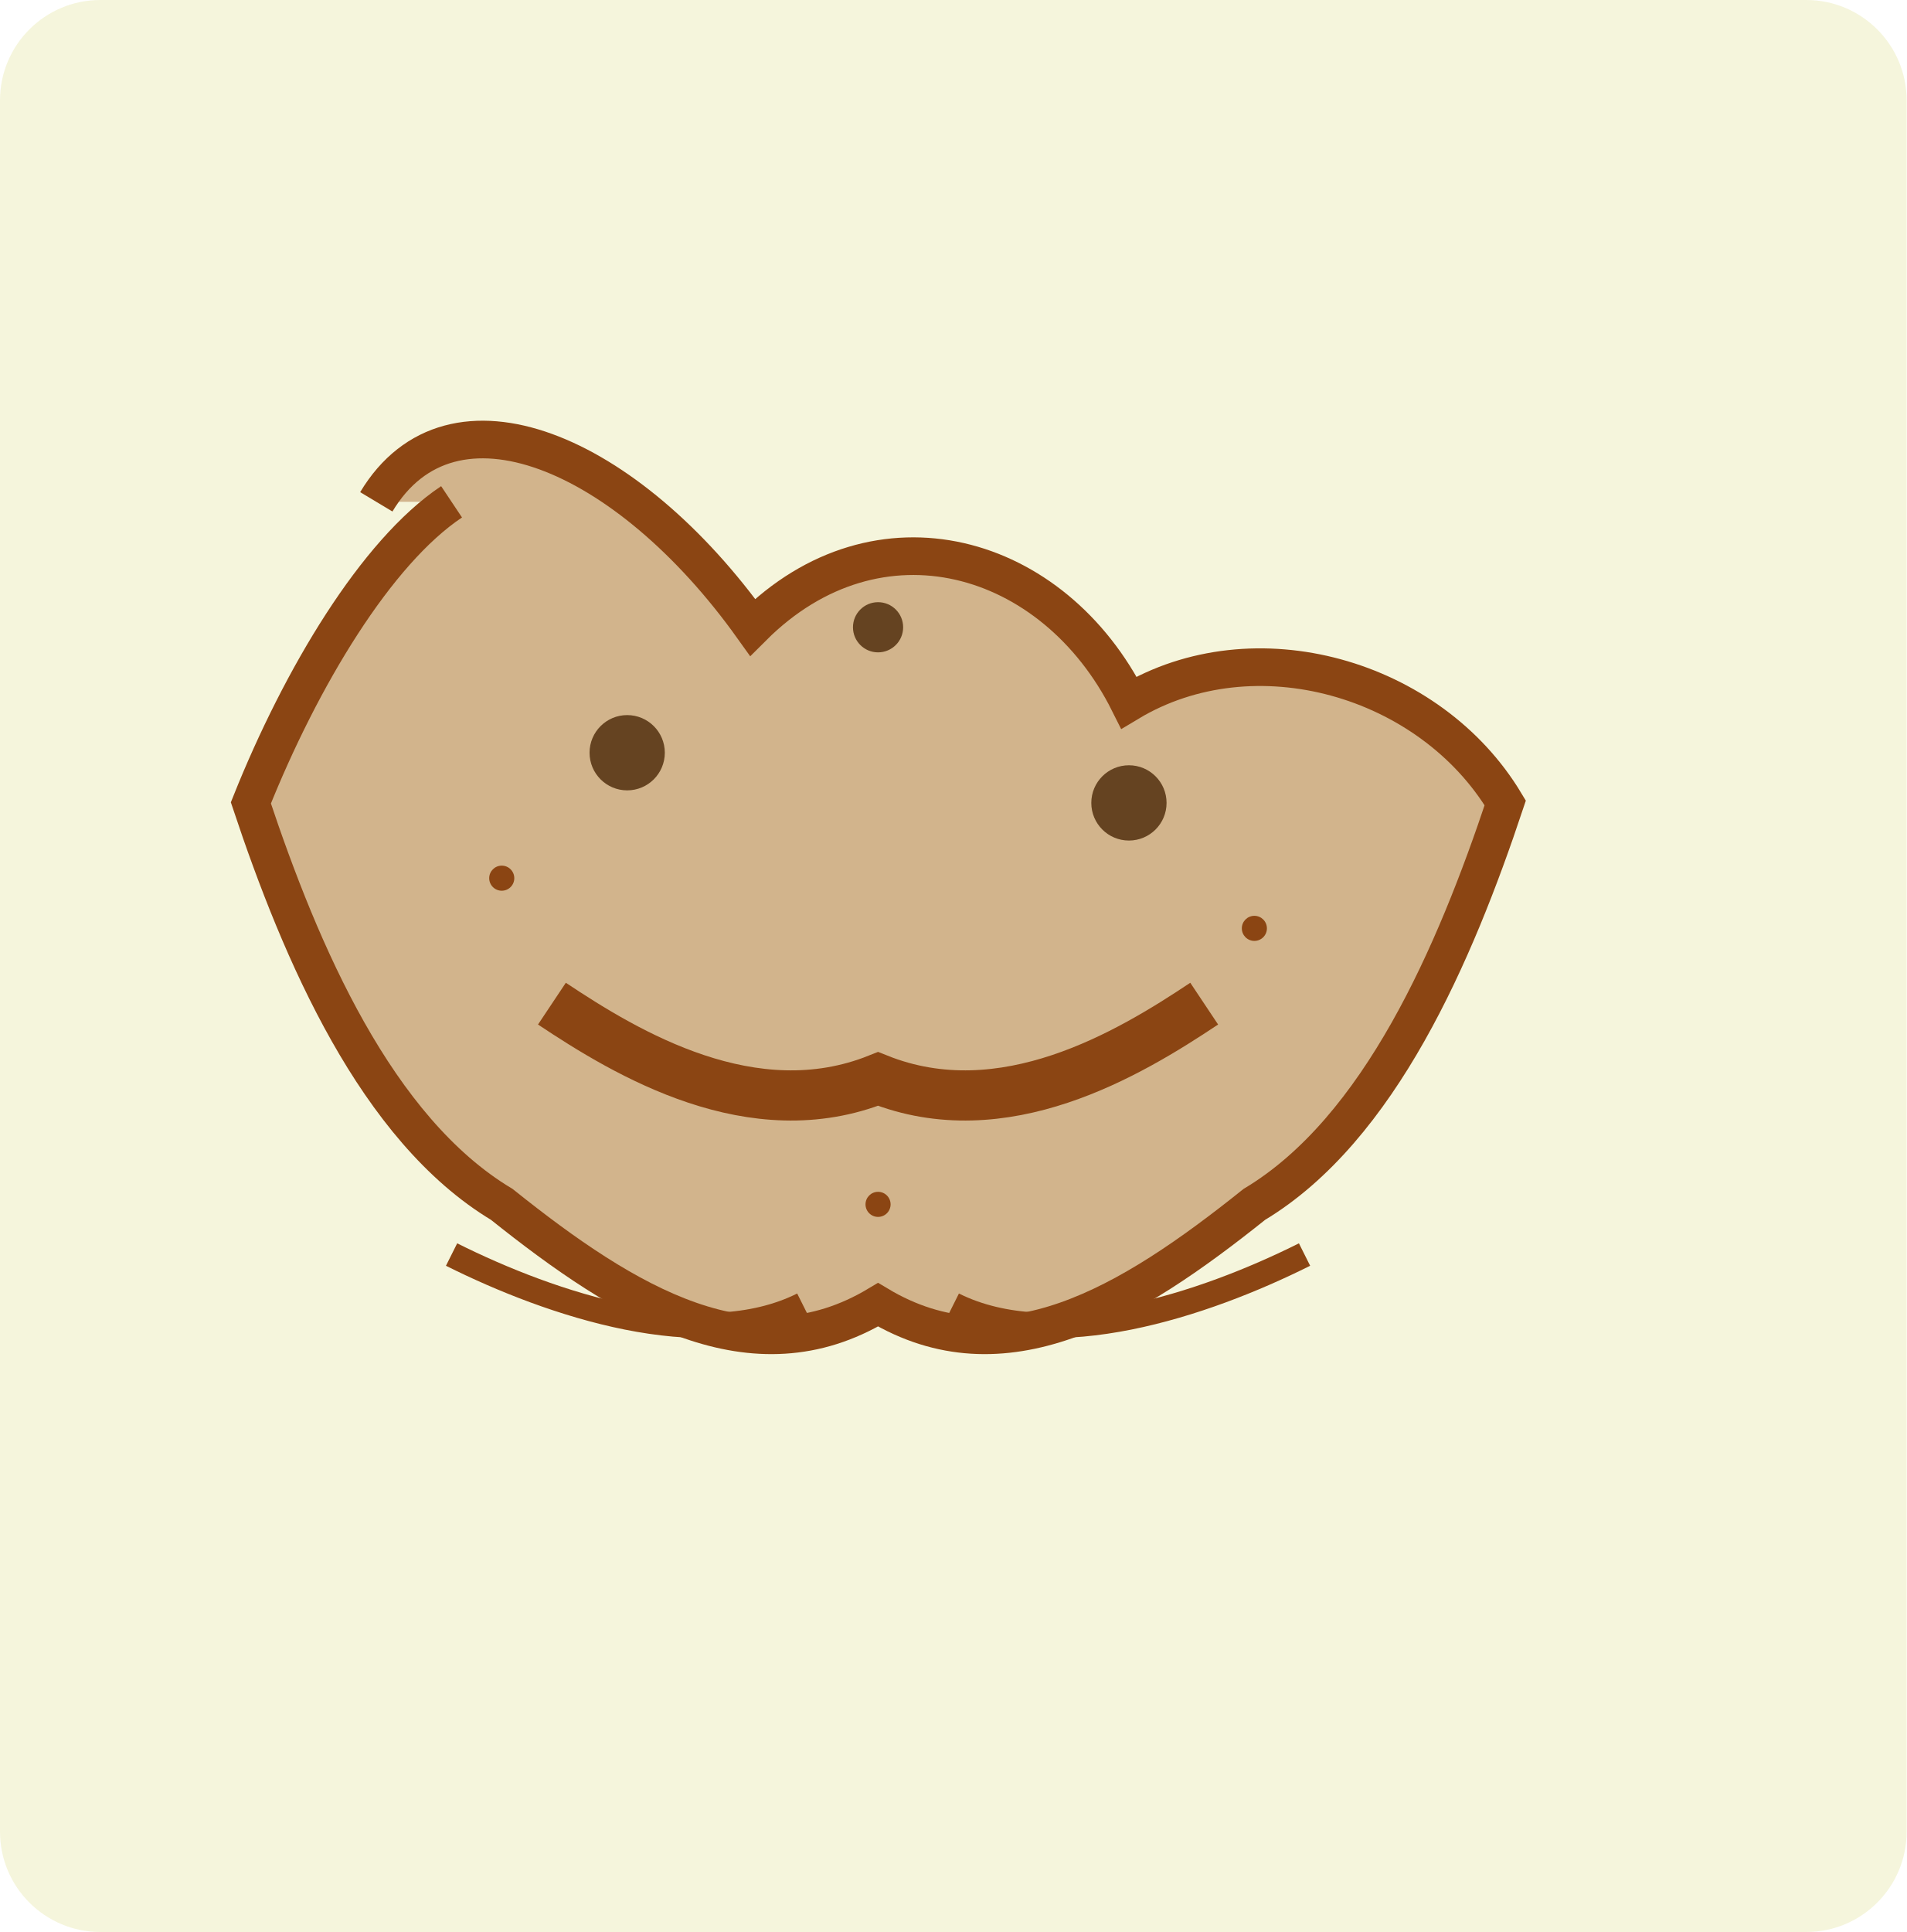
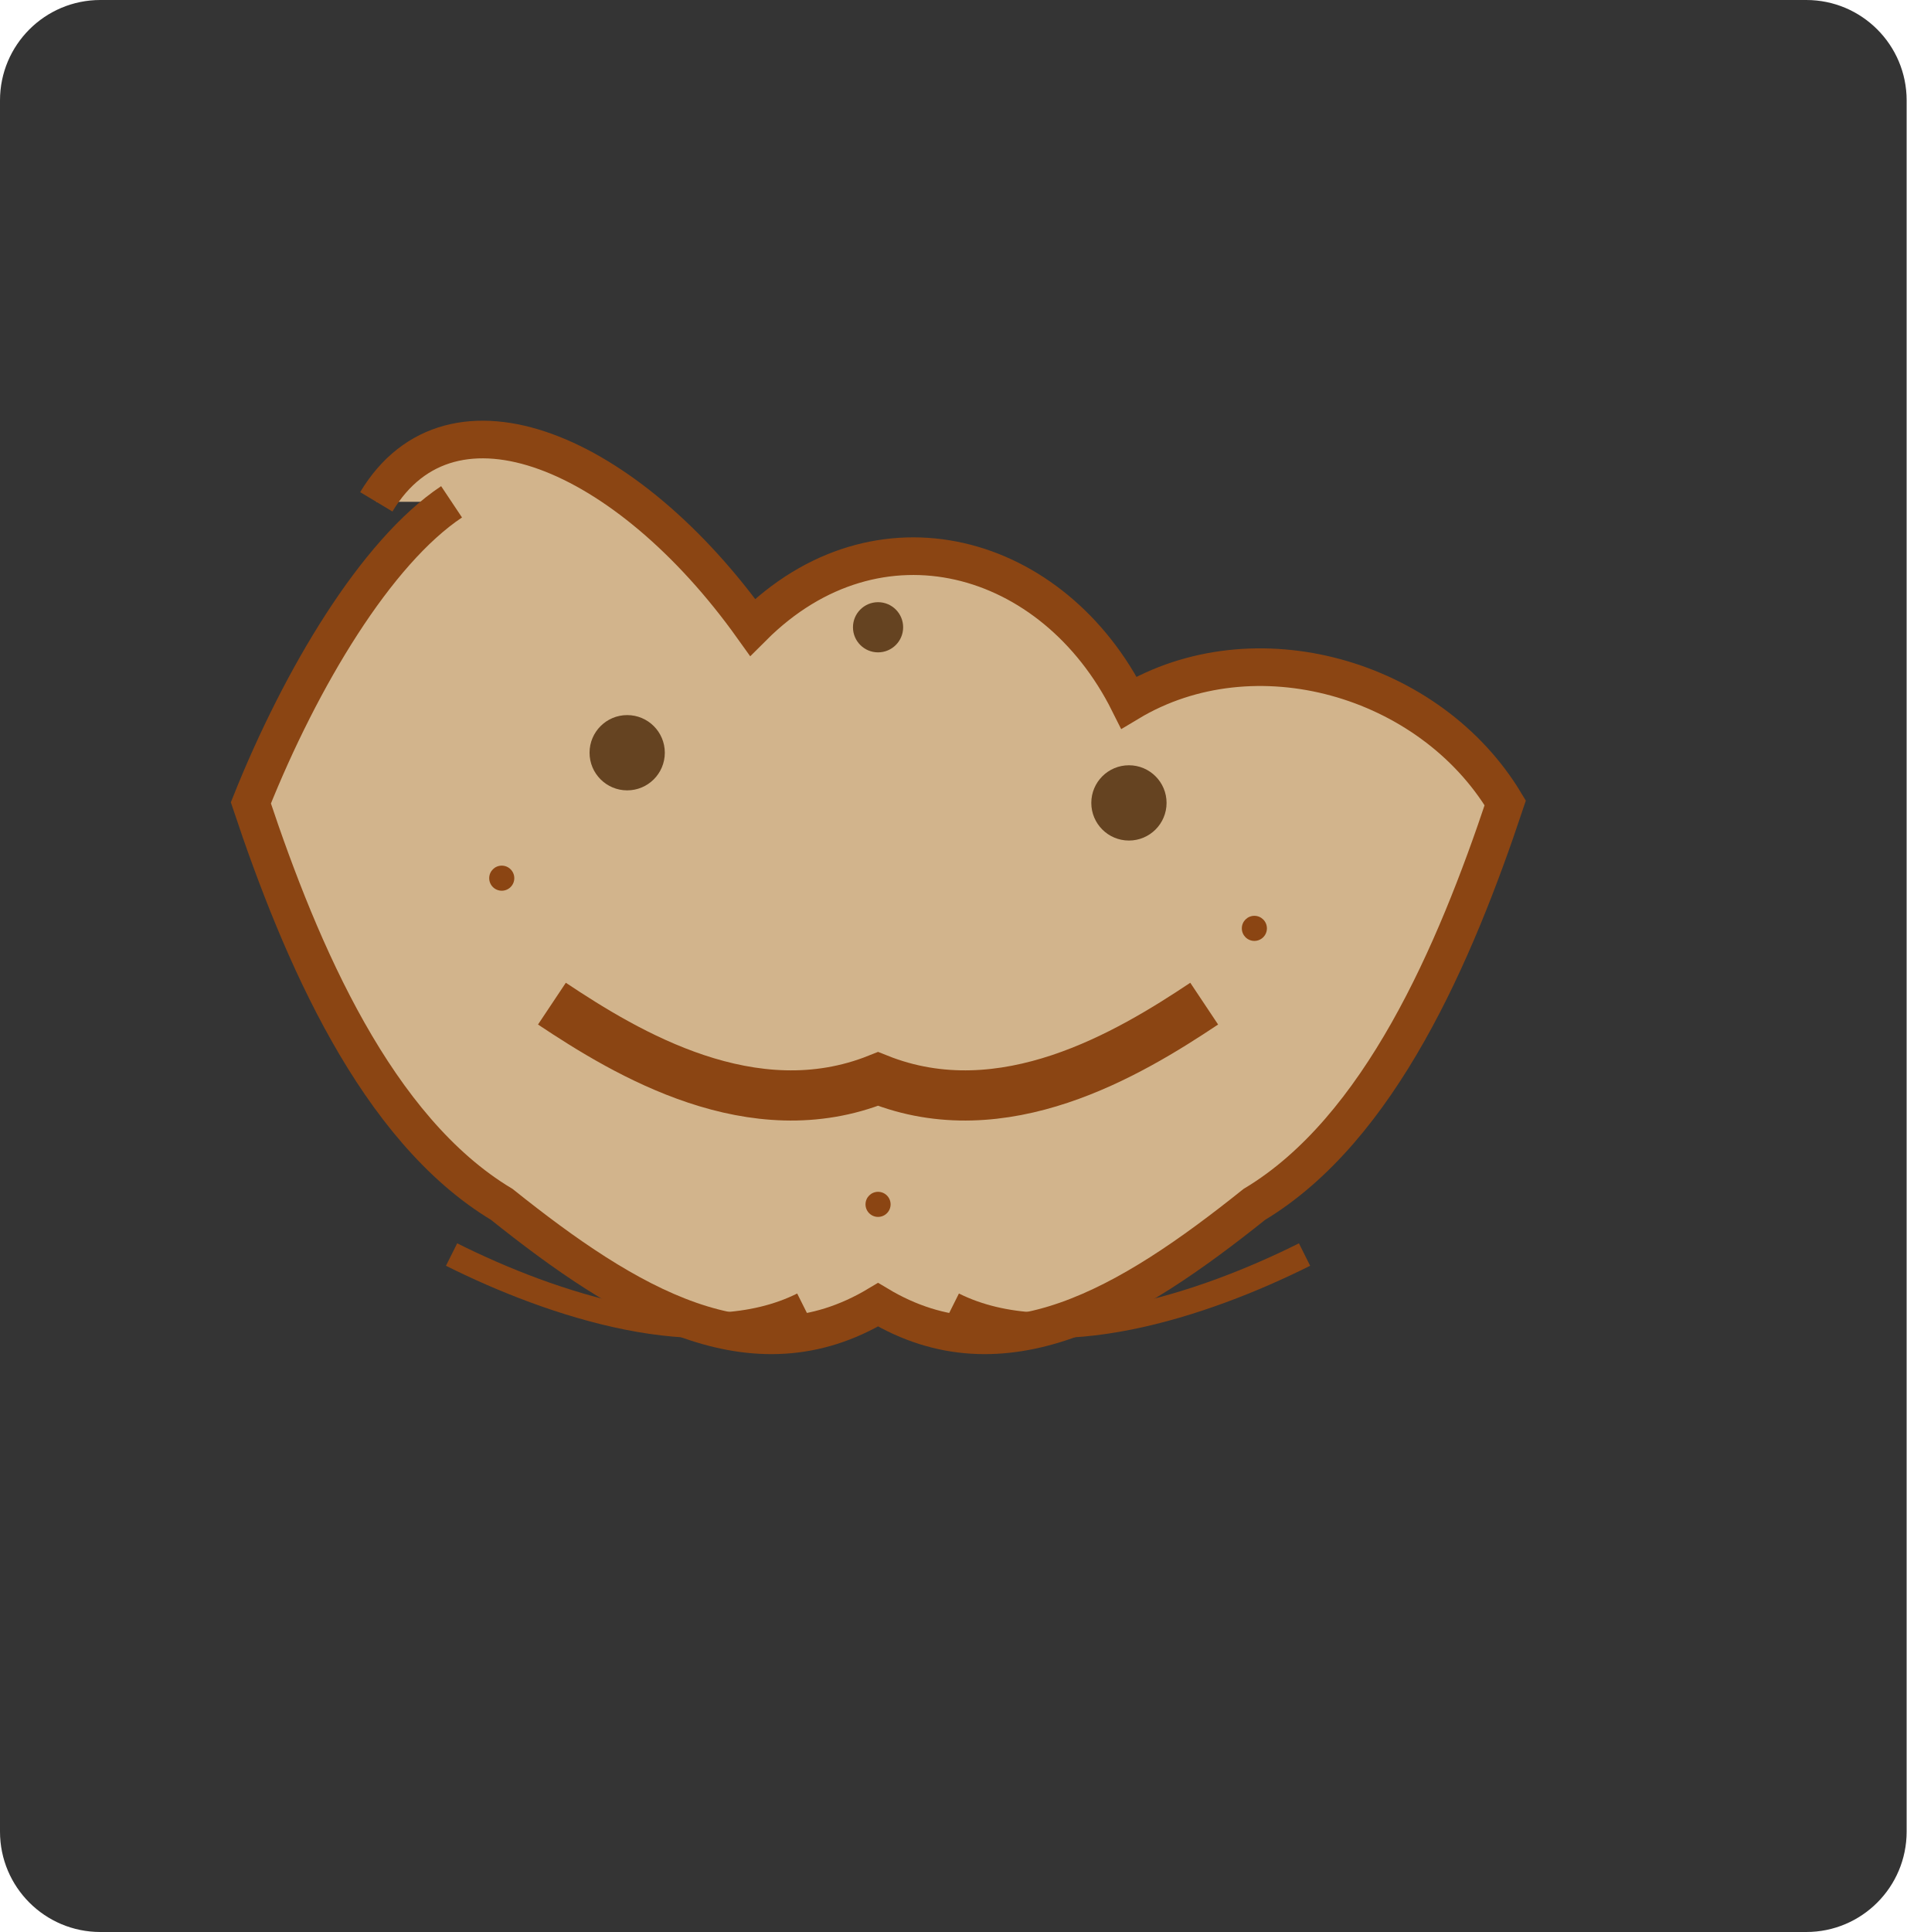
<svg xmlns="http://www.w3.org/2000/svg" width="76" height="77" viewBox="0 0 76 77" fill="none">
-   <rect width="76" height="77" rx="4" fill="#F5F5DC" />
+   <rect width="76" height="77" rx="4" fill="#343434" />
  <path d="M15 20C18 15, 25 18, 30 25C35 20, 42 22, 45 28C50 25, 57 27, 60 32C58 38, 55 45, 50 48C45 52, 40 55, 35 52C30 55, 25 52, 20 48C15 45, 12 38, 10 32C12 27, 15 22, 18 20" fill="#D2B48C" stroke="#8B4513" stroke-width="1.5" />
  <circle cx="25" cy="30" r="1.5" fill="#654321" />
  <circle cx="45" cy="32" r="1.5" fill="#654321" />
  <circle cx="35" cy="25" r="1" fill="#654321" />
  <path d="M22 40C25 42, 30 45, 35 43C40 45, 45 42, 48 40" stroke="#8B4513" stroke-width="2" fill="none" />
  <path d="M18 50C22 52, 28 54, 32 52" stroke="#8B4513" stroke-width="1" fill="none" />
  <path d="M38 52C42 54, 48 52, 52 50" stroke="#8B4513" stroke-width="1" fill="none" />
  <circle cx="20" cy="35" r="0.5" fill="#8B4513" />
  <circle cx="50" cy="37" r="0.5" fill="#8B4513" />
  <circle cx="35" cy="48" r="0.5" fill="#8B4513" />
</svg>
